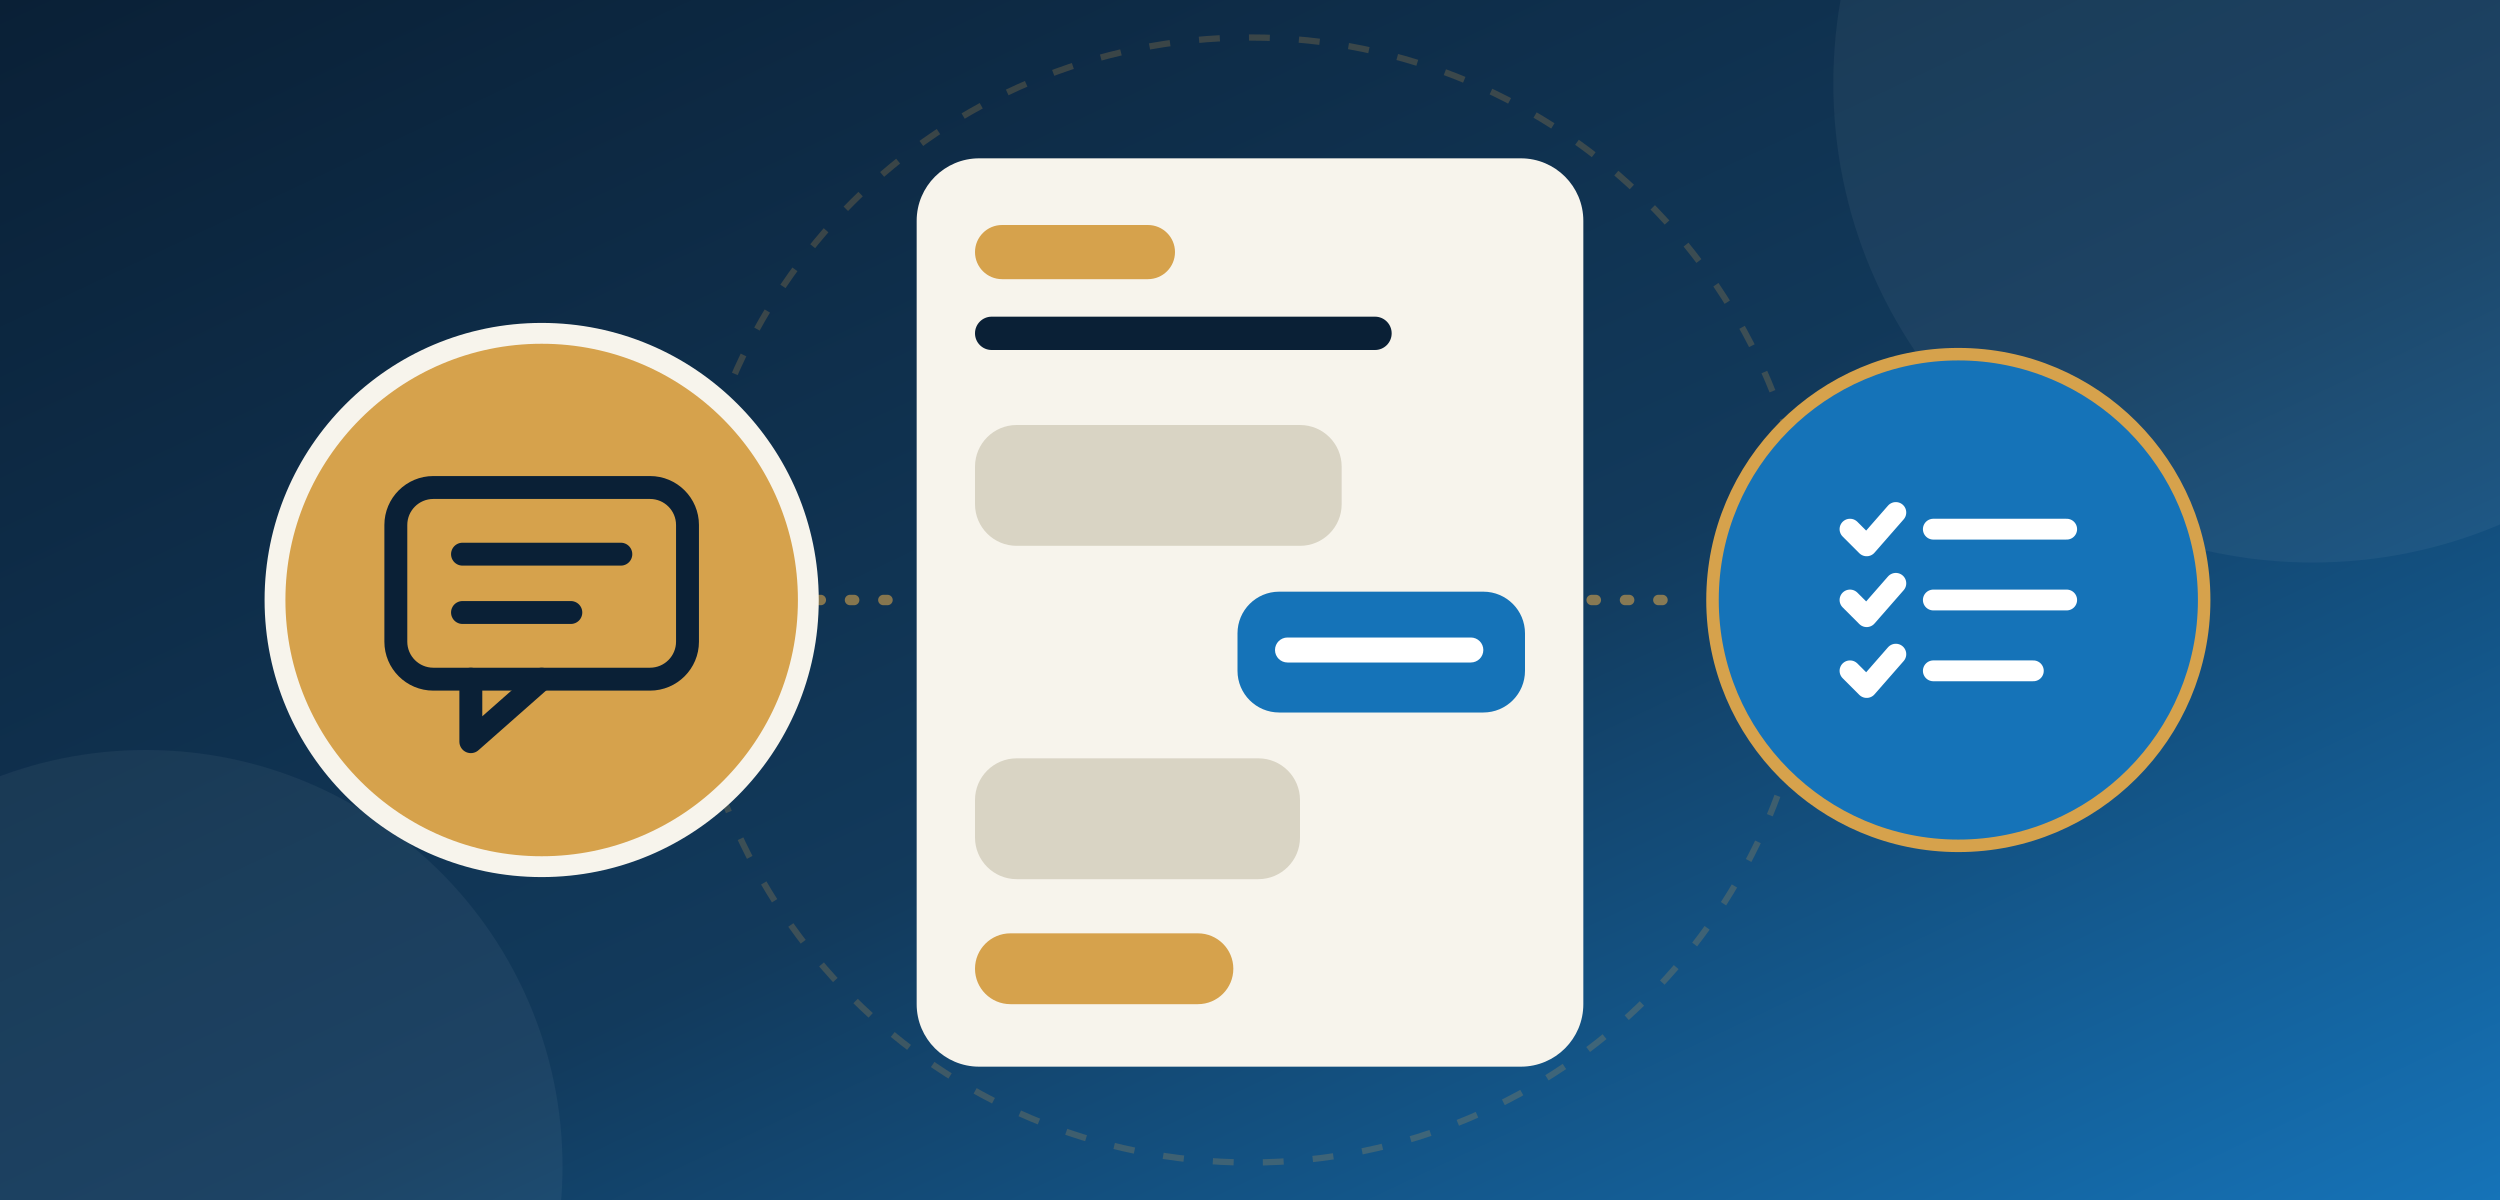
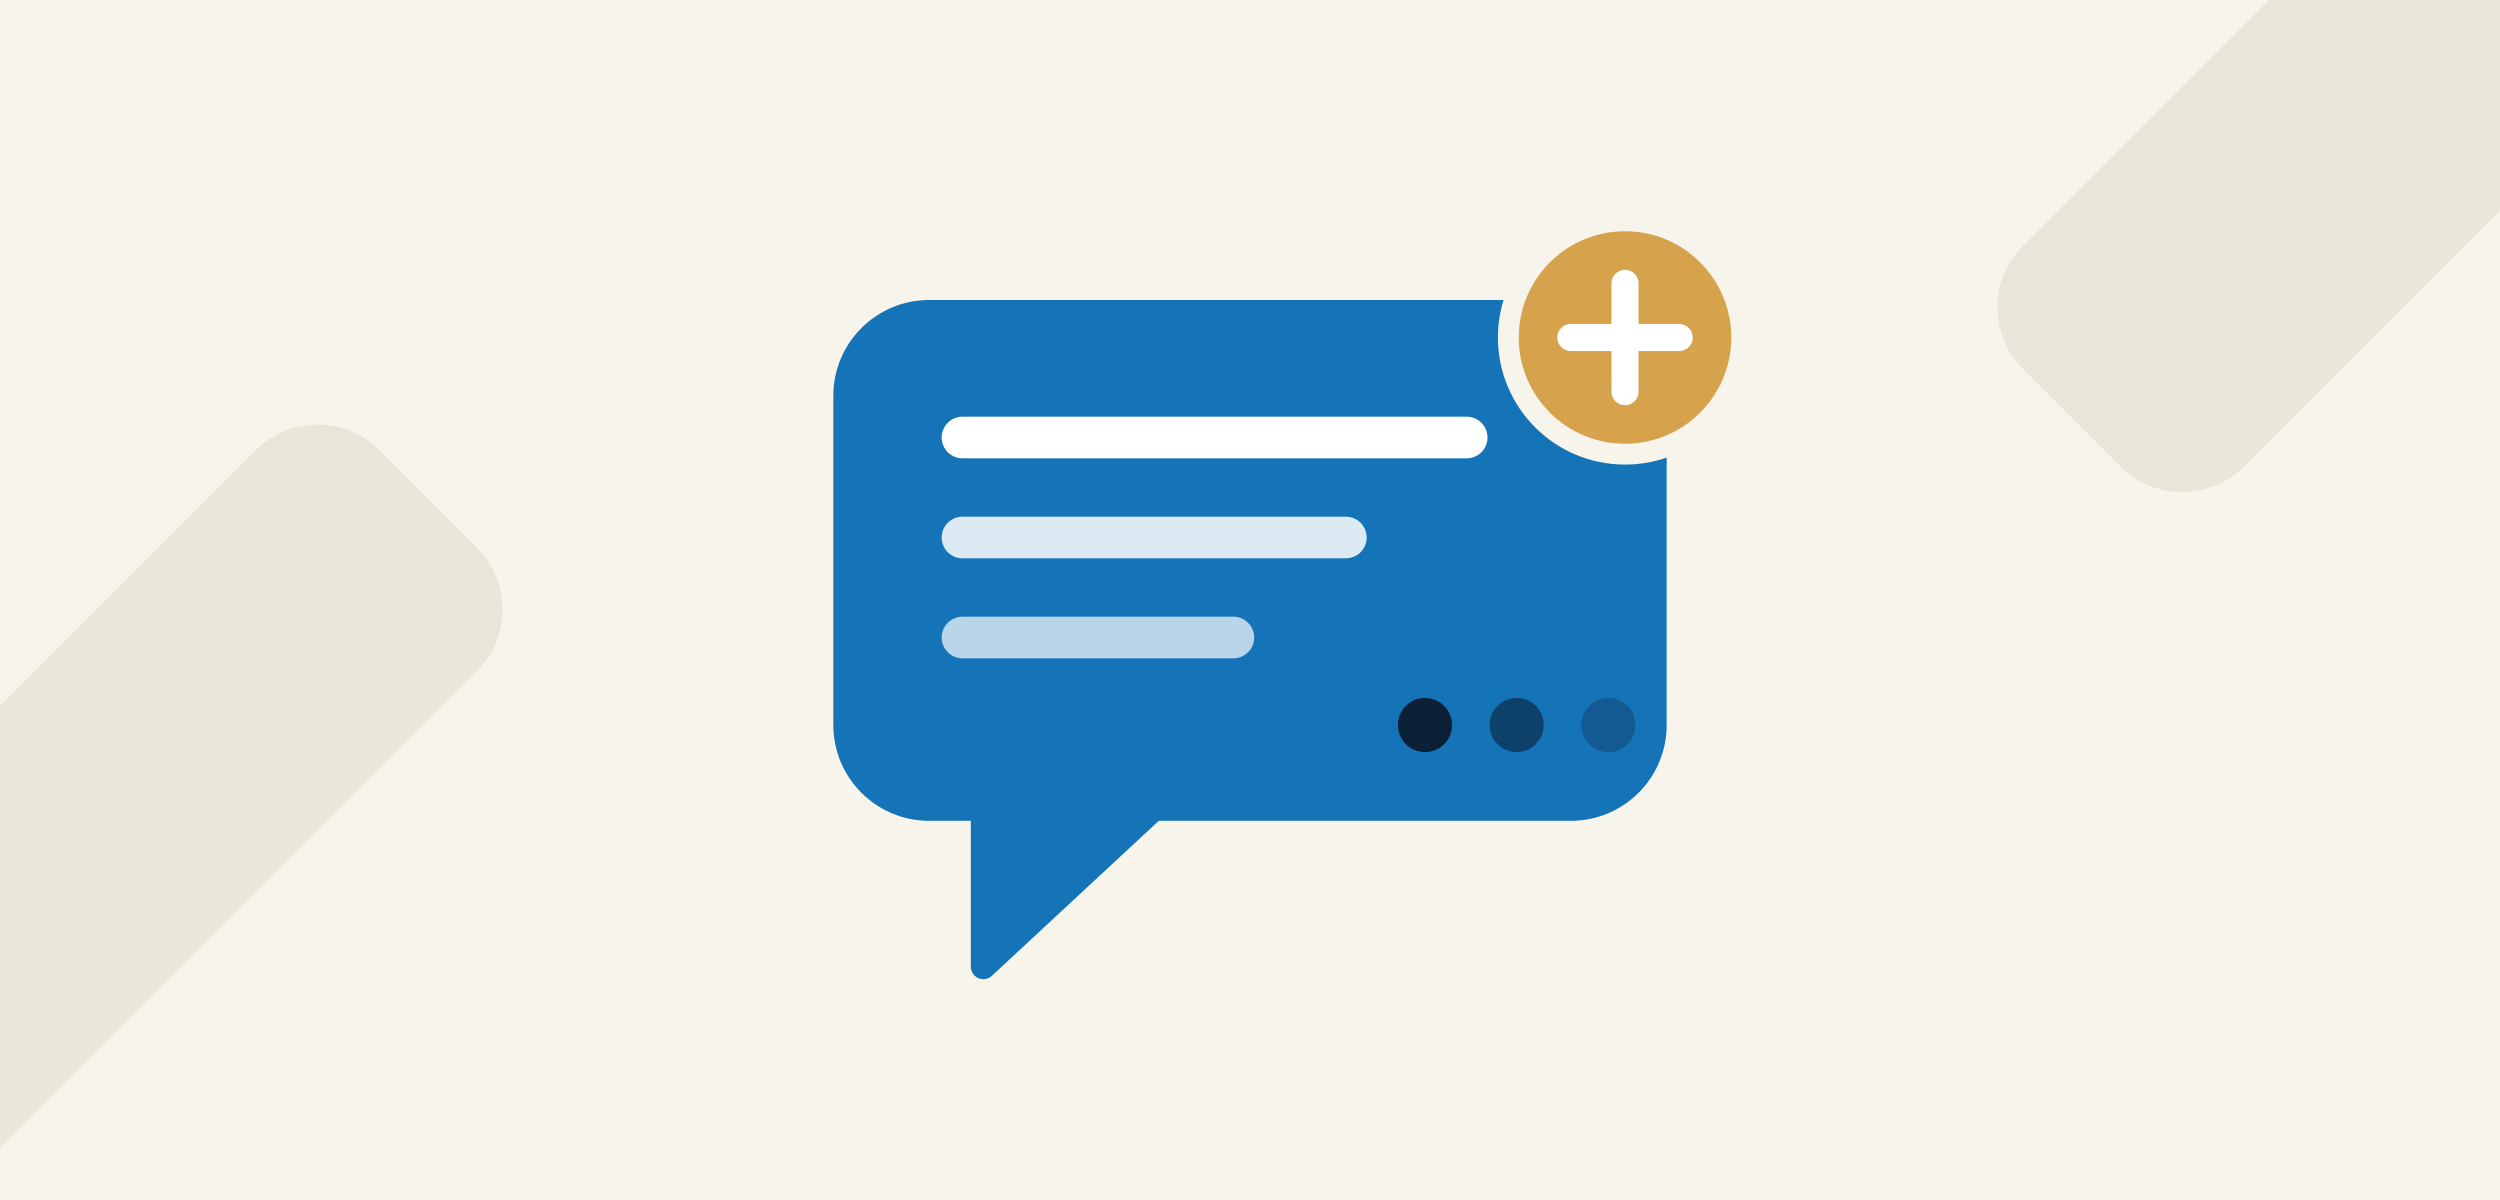
- <svg xmlns="http://www.w3.org/2000/svg" width="1200" height="576" viewBox="0 0 1200 576">
-   <defs>
-     <linearGradient id="bg" x1="0" y1="0" x2="1" y2="1">
-       <stop offset="0" stop-color="#0A2036" />
-       <stop offset="0.55" stop-color="#123A5C" />
-       <stop offset="1" stop-color="#1573B8" />
-     </linearGradient>
-   </defs>
-   <rect width="1200" height="576" fill="url(#bg)" />
-   <circle cx="1110" cy="40" r="230" fill="#FFFFFF" fill-opacity="0.05" />
-   <circle cx="70" cy="560" r="200" fill="#FFFFFF" fill-opacity="0.05" />
-   <circle cx="600" cy="288" r="270" fill="none" stroke="#D6A24C" stroke-opacity="0.22" stroke-width="3" stroke-dasharray="10 14" />
-   <g stroke="#D6A24C" stroke-opacity="0.6" stroke-width="5" stroke-linecap="round" stroke-dasharray="2 14">
-     <line x1="392" y1="288" x2="436" y2="288" />
-     <line x1="764" y1="288" x2="808" y2="288" />
+ <svg xmlns="http://www.w3.org/2000/svg" width="1200" height="576" viewBox="0 0 1200 576" role="img">
+   <rect width="1200" height="576" fill="#F7F4EC" />
+   <g fill="#E9E5D8">
+     <rect x="-170" y="320" width="440" height="150" rx="42" transform="rotate(-45 50 395)" />
+     <rect x="930" y="-30" width="440" height="150" rx="42" transform="rotate(-45 1150 45)" />
  </g>
-   <rect x="440" y="76" width="320" height="436" rx="30" fill="#F7F4EC" />
-   <rect x="468" y="108" width="96" height="26" rx="13" fill="#D6A24C" />
-   <rect x="468" y="152" width="200" height="16" rx="8" fill="#0A2036" />
-   <rect x="468" y="204" width="176" height="58" rx="20" fill="#D9D4C4" />
-   <rect x="594" y="284" width="138" height="58" rx="20" fill="#1573B8" />
-   <rect x="612" y="306" width="100" height="12" rx="6" fill="#FFFFFF" />
-   <rect x="468" y="364" width="156" height="58" rx="20" fill="#D9D4C4" />
-   <rect x="468" y="448" width="124" height="34" rx="17" fill="#D6A24C" />
-   <circle cx="260" cy="288" r="128" fill="#D6A24C" stroke="#F7F4EC" stroke-width="10" />
-   <g transform="translate(260 288)" fill="none" stroke="#0A2036" stroke-width="11" stroke-linecap="round" stroke-linejoin="round">
-     <rect x="-70" y="-54" width="140" height="92" rx="18" />
-     <polyline points="-34,38 -34,68 0,38" />
-     <line x1="-38" y1="-22" x2="38" y2="-22" />
-     <line x1="-38" y1="6" x2="14" y2="6" />
-   </g>
-   <circle cx="940" cy="288" r="118" fill="#1573B8" stroke="#D6A24C" stroke-width="6" />
-   <g transform="translate(940 288)" fill="none" stroke="#FFFFFF" stroke-width="10" stroke-linecap="round" stroke-linejoin="round">
-     <polyline points="-52,-34 -44,-26 -30,-42" />
-     <line x1="-12" y1="-34" x2="52" y2="-34" />
-     <polyline points="-52,0 -44,8 -30,-8" />
-     <line x1="-12" y1="0" x2="52" y2="0" />
-     <polyline points="-52,34 -44,42 -30,26" />
-     <line x1="-12" y1="34" x2="36" y2="34" />
+   <g transform="translate(0 -6)">
+     <rect x="400" y="150" width="400" height="250" rx="46" fill="#1573B8" />
+     <polygon points="472,392 472,470 556,392" fill="#1573B8" stroke="#1573B8" stroke-width="12" stroke-linejoin="round" />
+     <rect x="452" y="206" width="262" height="20" rx="10" fill="#FFFFFF" />
+     <rect x="452" y="254" width="204" height="20" rx="10" fill="#FFFFFF" fill-opacity="0.85" />
+     <rect x="452" y="302" width="150" height="20" rx="10" fill="#FFFFFF" fill-opacity="0.7" />
+     <circle cx="780" cy="168" r="56" fill="#D6A24C" stroke="#F7F4EC" stroke-width="10" />
+     <g stroke="#FFFFFF" stroke-width="13" stroke-linecap="round">
+       <line x1="780" y1="142" x2="780" y2="194" />
+       <line x1="754" y1="168" x2="806" y2="168" />
+     </g>
+     <circle cx="684" cy="354" r="13" fill="#0A2036" />
+     <circle cx="728" cy="354" r="13" fill="#0A2036" fill-opacity="0.6" />
+     <circle cx="772" cy="354" r="13" fill="#0A2036" fill-opacity="0.3" />
  </g>
</svg>
